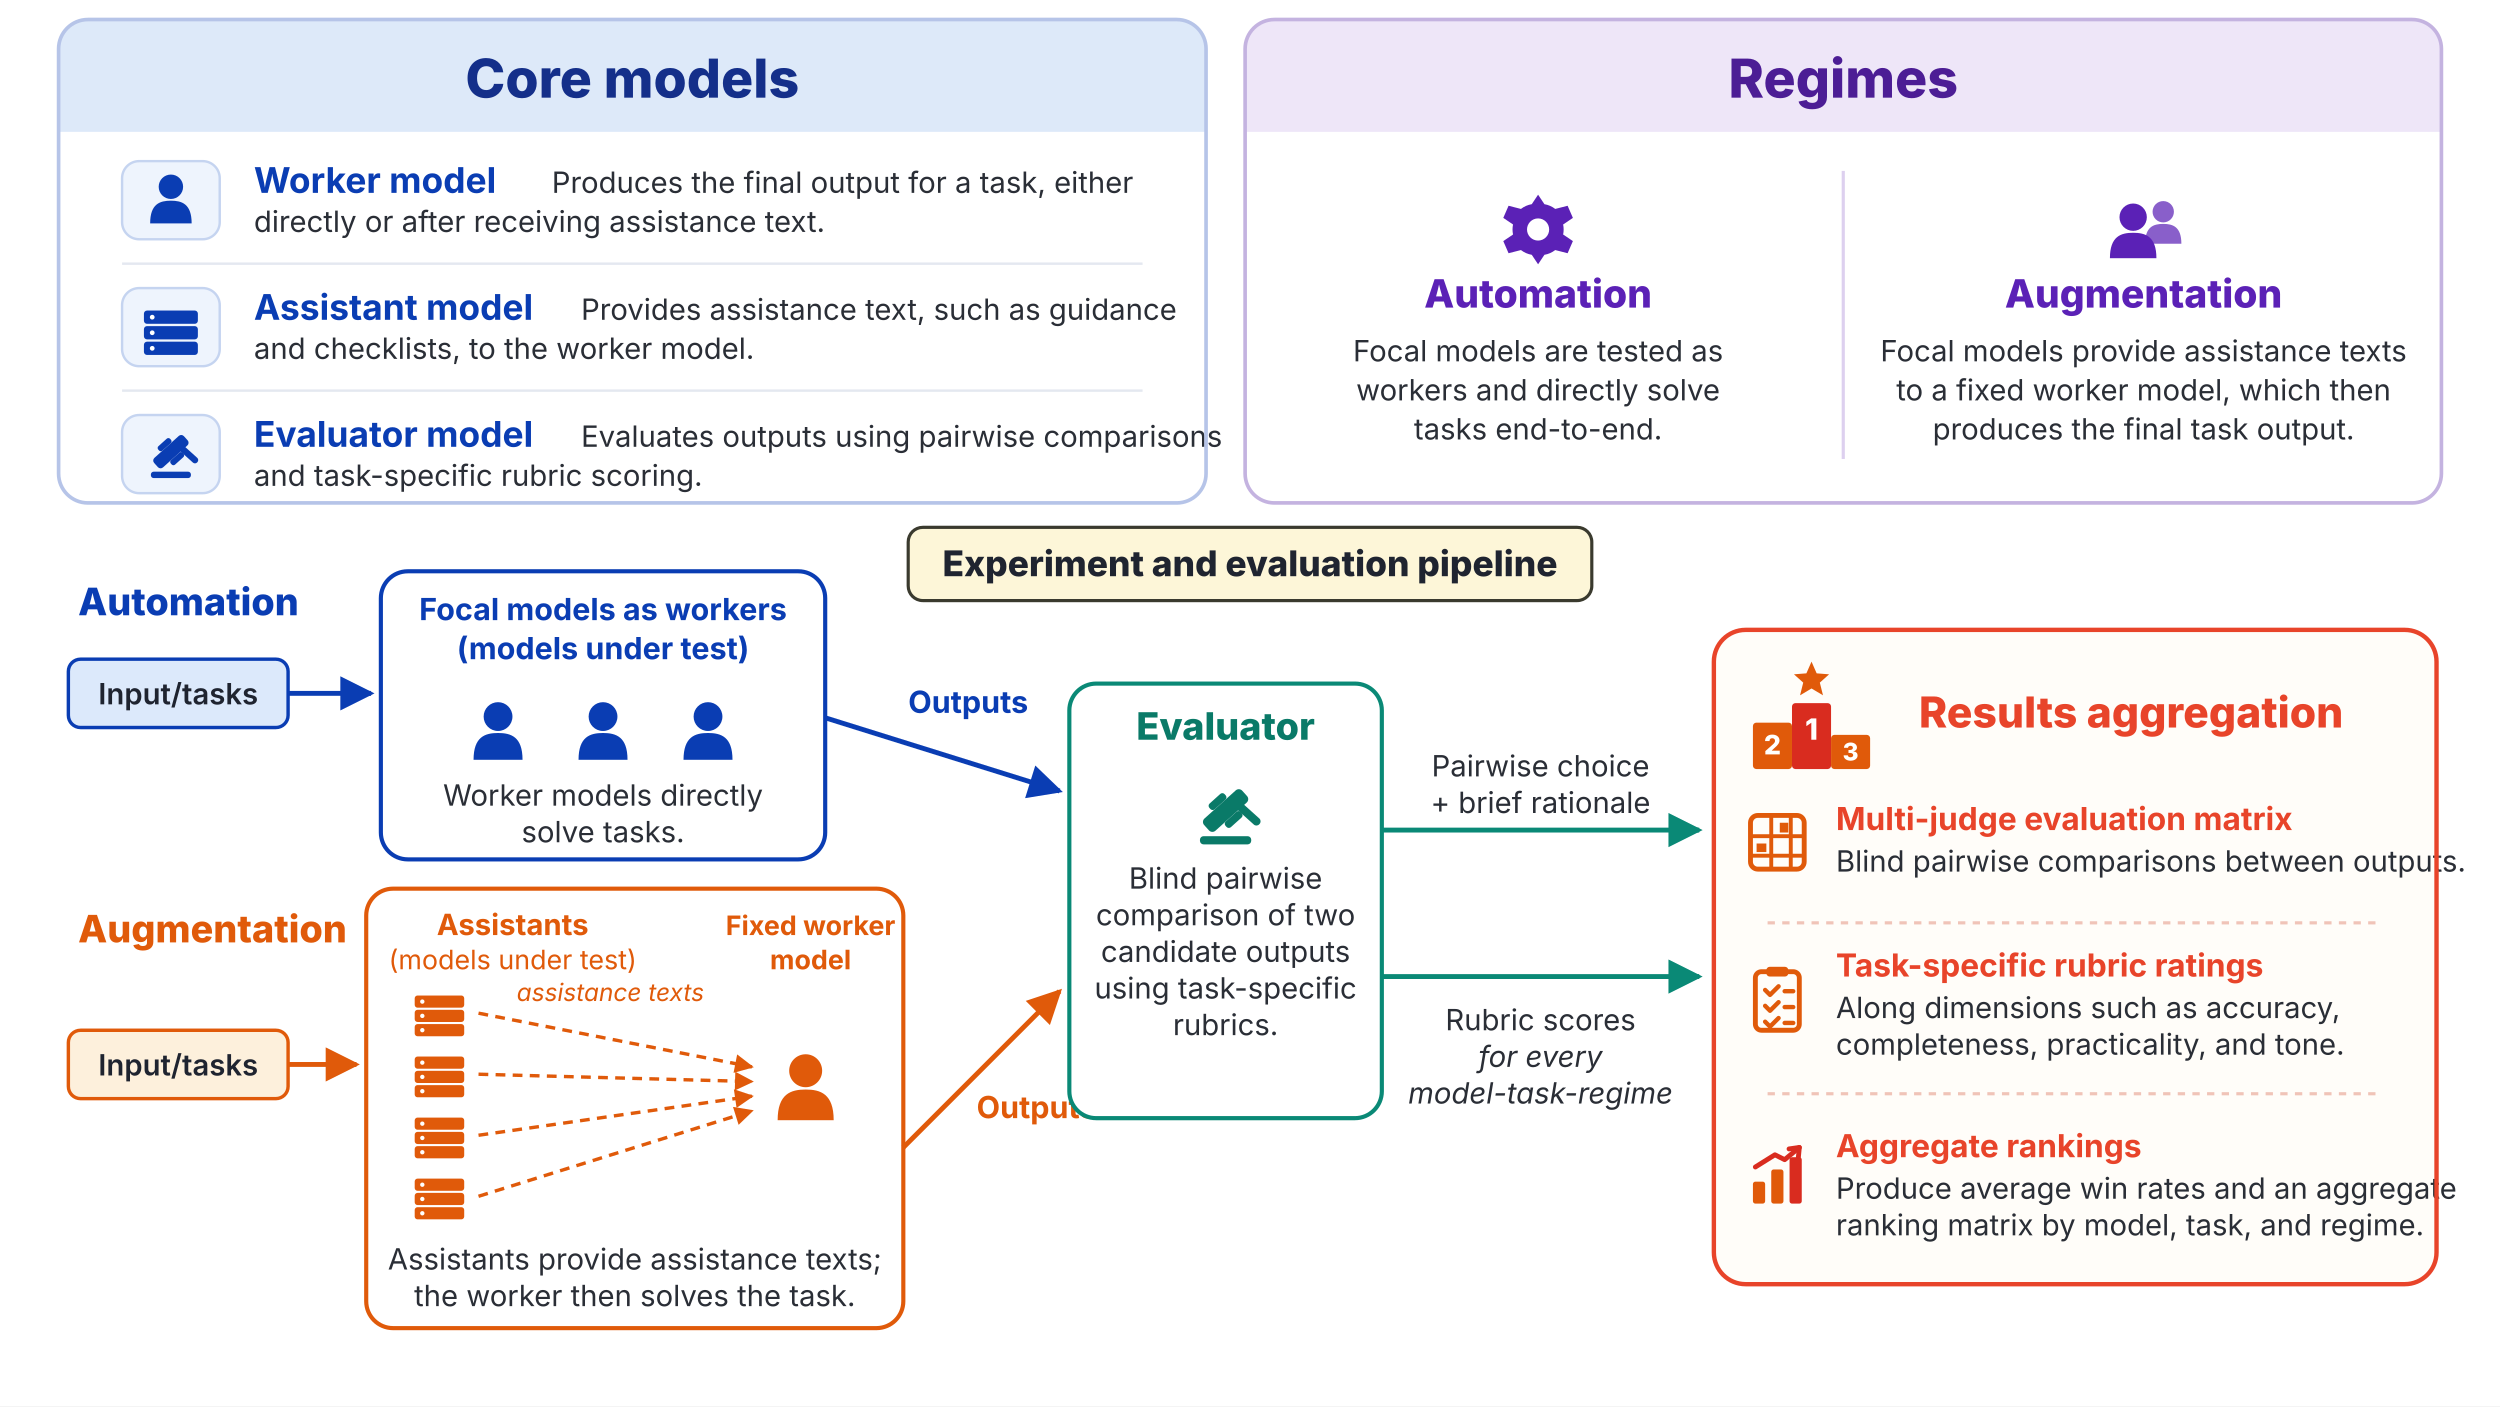
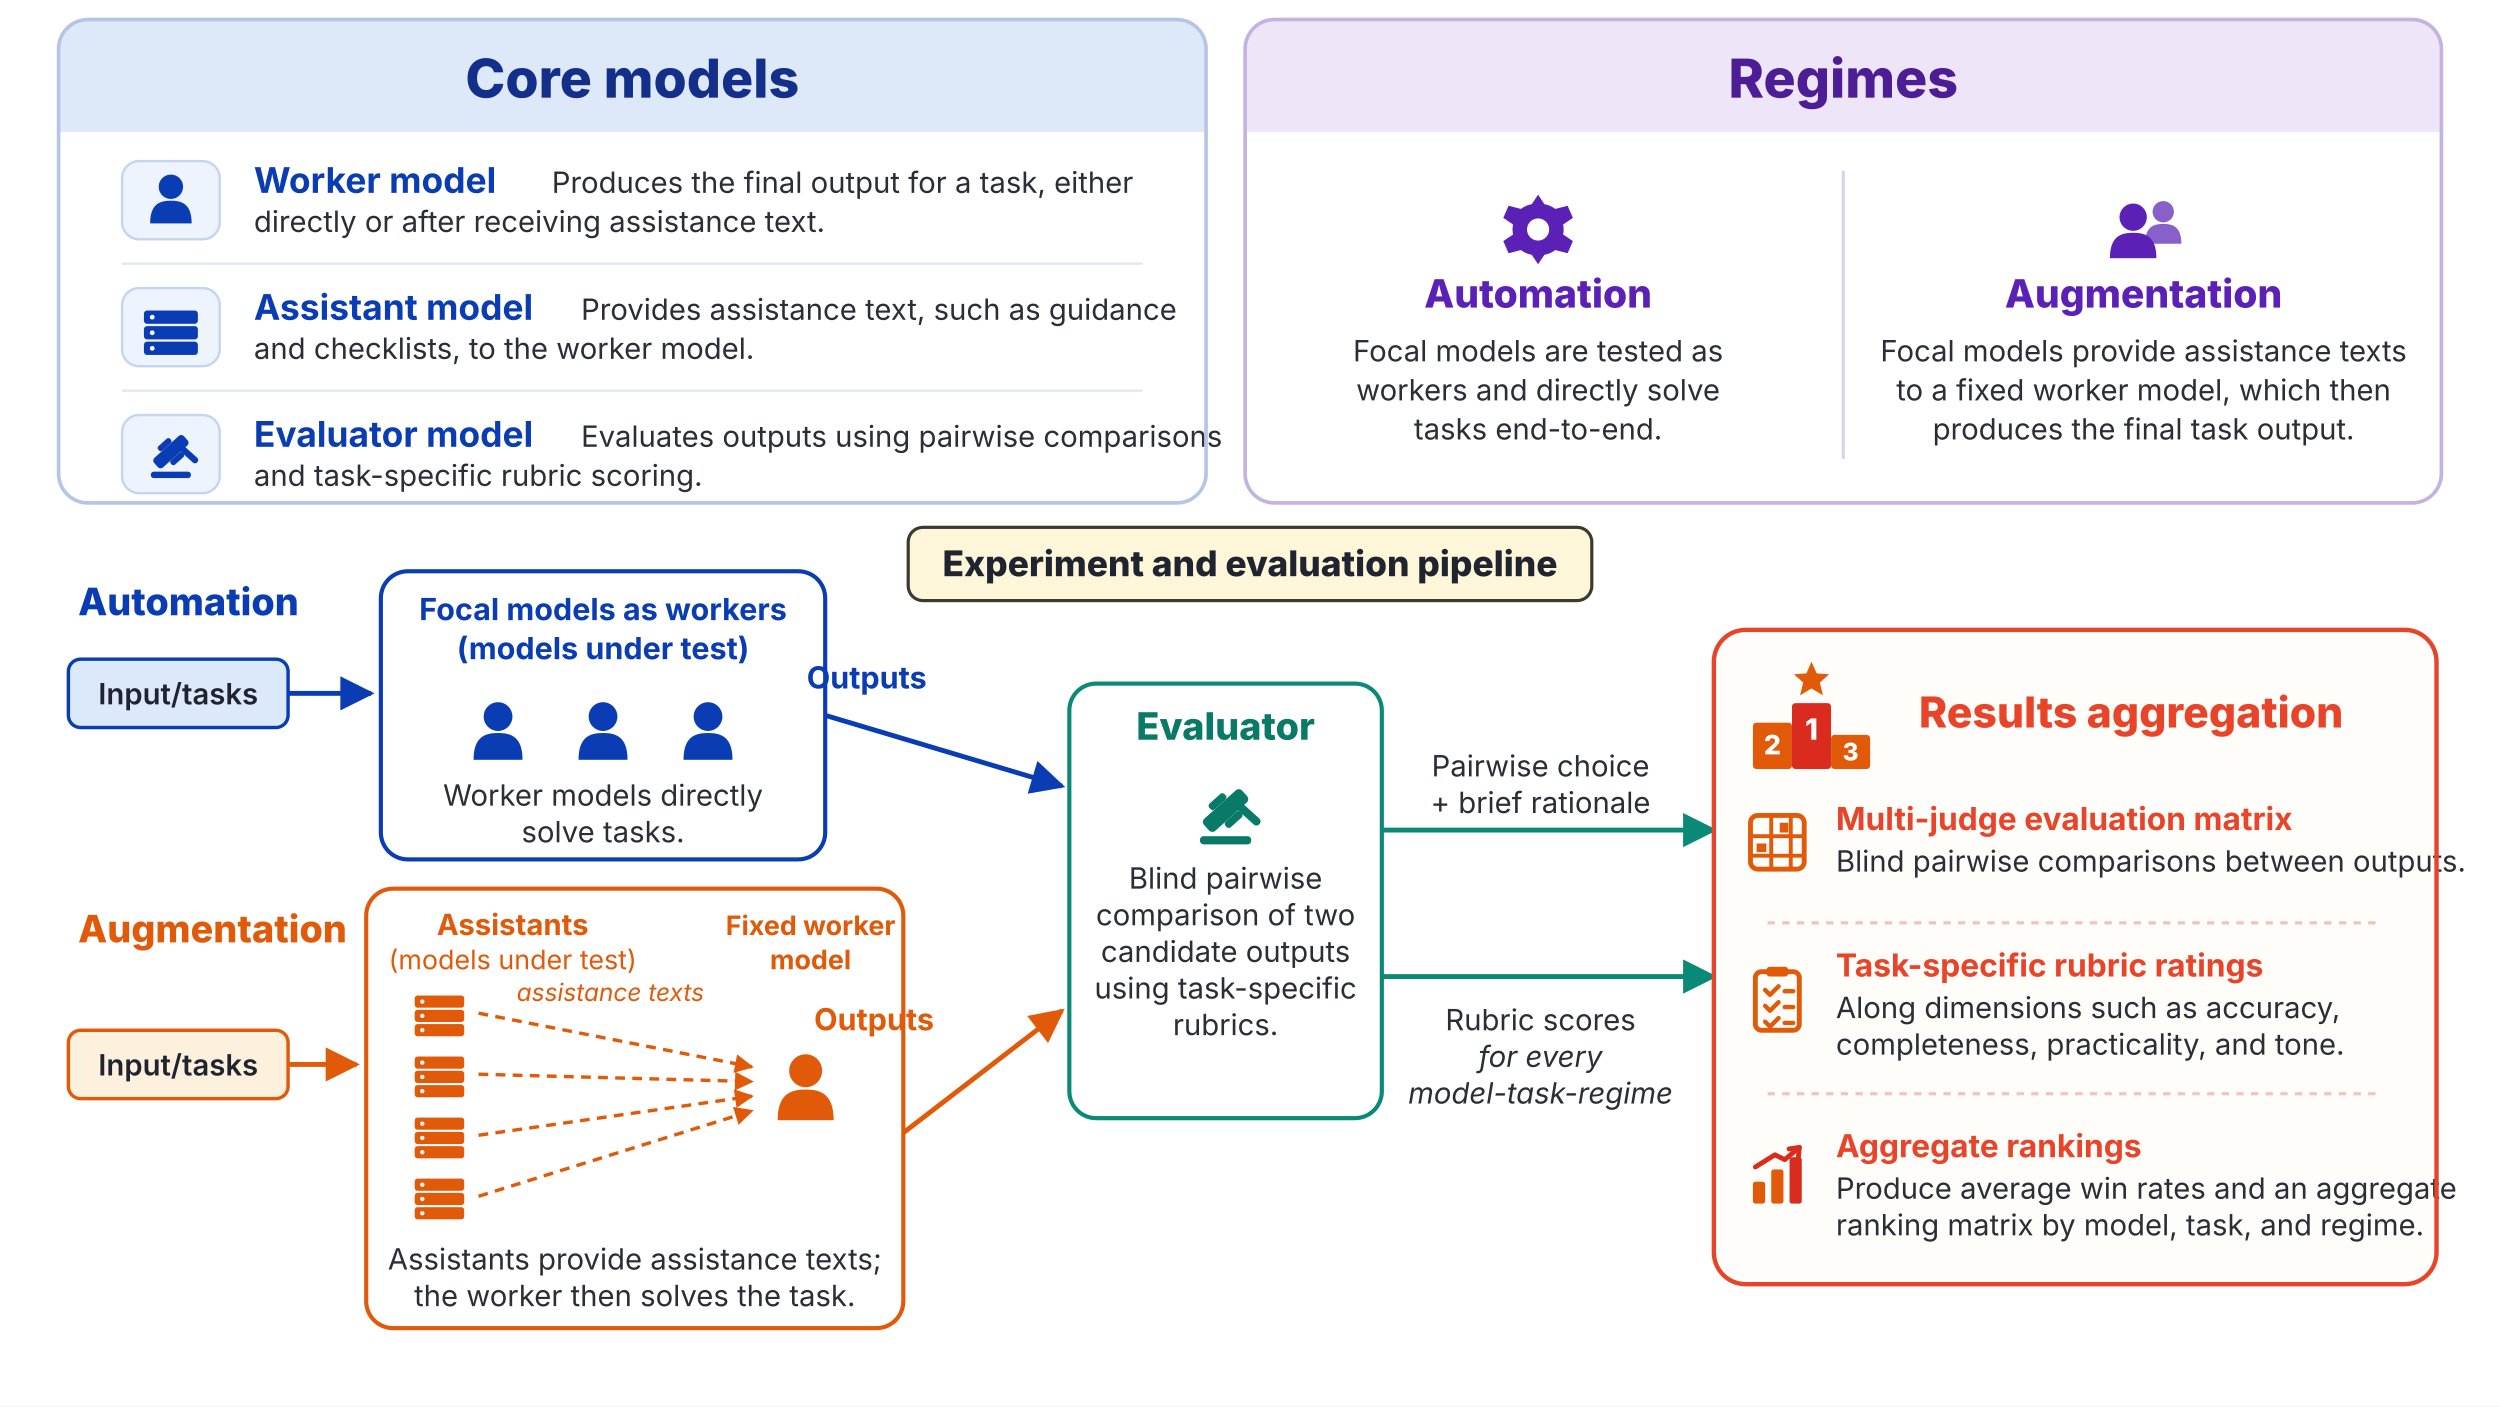
<svg xmlns="http://www.w3.org/2000/svg" viewBox="0 0 1024 576" width="1024" height="576" font-family="Inter, 'Helvetica Neue', Helvetica, Arial, sans-serif" role="img" aria-label="Experiment and evaluation pipeline: core models, regimes, automation and augmentation lanes, evaluator, and results aggregation">
  <defs>
    <marker id="arrBlue" viewBox="0 0 10 10" refX="9" refY="5" markerWidth="7" markerHeight="7" orient="auto-start-reverse">
      <path d="M0 0 L10 5 L0 10 z" fill="#0a3db3" />
    </marker>
    <marker id="arrOrange" viewBox="0 0 10 10" refX="9" refY="5" markerWidth="7" markerHeight="7" orient="auto-start-reverse">
      <path d="M0 0 L10 5 L0 10 z" fill="#e05a0a" />
    </marker>
    <marker id="arrOrangeSm" viewBox="0 0 10 10" refX="9" refY="5" markerWidth="5.5" markerHeight="5.5" orient="auto-start-reverse">
      <path d="M0 0 L10 5 L0 10 z" fill="#e05a0a" />
    </marker>
    <marker id="arrGreen" viewBox="0 0 10 10" refX="9" refY="5" markerWidth="7" markerHeight="7" orient="auto-start-reverse">
      <path d="M0 0 L10 5 L0 10 z" fill="#0a8976" />
    </marker>
    <g id="person">
      <circle cx="0" cy="-5.5" r="5" />
      <path d="M-8.5 9.5 C-8.5 1.5 -4.5 0.2 0 0.2 C4.5 0.2 8.5 1.5 8.5 9.5 Z" />
    </g>
    <g id="server">
      <rect x="-13" y="-8" width="26" height="6.4" rx="1.5" />
      <rect x="-13" y="-0.5" width="26" height="6.4" rx="1.5" />
      <rect x="-13" y="7" width="26" height="6.4" rx="1.5" />
      <circle cx="-9" cy="-4.8" r="1.15" fill="#fff" />
      <circle cx="-9" cy="2.7" r="1.15" fill="#fff" />
      <circle cx="-9" cy="10.2" r="1.15" fill="#fff" />
    </g>
    <g id="gavel">
      <g transform="rotate(-42)">
        <rect x="-10" y="-3.2" width="20" height="6.4" rx="1.8" />
        <rect x="-4" y="-6.2" width="8" height="3" rx="1.2" />
        <rect x="-4" y="3.2" width="8" height="3" rx="1.2" />
      </g>
      <rect x="1" y="-1" width="14" height="3.2" rx="1.5" transform="rotate(42 8 0.6)" />
      <rect x="-10" y="10" width="20" height="3.2" rx="1.4" />
    </g>
    <g id="gear">
      <path d="M0 -13.2 L2.4 -9.6 A9.2 9.2 0 0 1 6.5 -7.8 L11.2 -9 L13.2 -4.4 L9.5 -1.9 A9.4 9.4 0 0 1 9.5 1.9 L13.2 4.4 L11.2 9 L6.5 7.8 A9.2 9.2 0 0 1 2.4 9.6 L0 13.2 L-2.4 9.6 A9.2 9.2 0 0 1 -6.5 7.8 L-11.2 9 L-13.2 4.4 L-9.5 1.9 A9.4 9.4 0 0 1 -9.5 -1.9 L-13.2 -4.4 L-11.2 -9 L-6.5 -7.8 A9.2 9.2 0 0 1 -2.4 -9.6 Z" />
      <circle cx="0" cy="0" r="4.2" fill="#fff" />
    </g>
    <g id="people">
      <g opacity=".72" transform="translate(7.2,-2.2) scale(.78)">
        <circle cx="0" cy="-5.5" r="5" />
        <path d="M-8.5 9.5 C-8.5 1.5 -4.5 0.2 0 0.2 C4.5 0.2 8.5 1.5 8.5 9.5 Z" />
      </g>
      <g transform="translate(-3.8,1)">
        <circle cx="0" cy="-5.5" r="5" />
        <path d="M-8.5 9.5 C-8.5 1.5 -4.5 0.2 0 0.2 C4.5 0.2 8.5 1.5 8.5 9.5 Z" />
      </g>
    </g>
    <g id="podium">
      <path d="M0 -27 L2.1 -22.2 L7.2 -21.8 L3.4 -18.4 L4.7 -13.2 L0 -16 L-4.7 -13.2 L-3.4 -18.4 L-7.2 -21.8 L-2.1 -22.2 Z" fill="#e05a0a" />
      <rect x="-8" y="-10" width="16" height="27" rx="1.4" fill="#d92c1f" />
      <rect x="-24" y="-2" width="16" height="19" rx="1.4" fill="#e05a0a" />
      <rect x="8" y="3" width="16" height="14" rx="1.4" fill="#e05a0a" />
      <text x="0" y="5" text-anchor="middle" font-size="12" font-weight="800" fill="#fff">1</text>
      <text x="-16" y="11" text-anchor="middle" font-size="11" font-weight="800" fill="#fff">2</text>
      <text x="16" y="13.5" text-anchor="middle" font-size="10" font-weight="800" fill="#fff">3</text>
    </g>
    <g id="iconMatrix">
      <rect x="-11" y="-11" width="22" height="22" rx="3" fill="none" stroke="#e05a0a" stroke-width="2" />
      <line x1="-11" y1="-2.5" x2="11" y2="-2.5" stroke="#e05a0a" stroke-width="1.6" />
      <line x1="-11" y1="5.5" x2="11" y2="5.5" stroke="#e05a0a" stroke-width="1.6" />
      <line x1="-2.5" y1="-11" x2="-2.5" y2="11" stroke="#e05a0a" stroke-width="1.6" />
      <line x1="5.5" y1="-11" x2="5.5" y2="11" stroke="#e05a0a" stroke-width="1.6" />
      <rect x="-8.5" y="0.5" width="4" height="3.5" fill="#e05a0a" />
      <rect x="1" y="-8" width="3.5" height="4" fill="#e05a0a" />
    </g>
    <g id="iconChecklist">
      <rect x="-9" y="-12" width="18" height="24" rx="2.5" fill="none" stroke="#e05a0a" stroke-width="2" />
      <rect x="-4.5" y="-14" width="9" height="4" rx="1.4" fill="#e05a0a" />
      <path d="M-5 -4.5 L-3 -2.5 L0.5 -6" fill="none" stroke="#e05a0a" stroke-width="1.8" stroke-linecap="round" stroke-linejoin="round" />
      <line x1="3" y1="-4" x2="6.5" y2="-4" stroke="#e05a0a" stroke-width="1.8" stroke-linecap="round" />
      <path d="M-5 2 L-3 4 L0.5 0.5" fill="none" stroke="#e05a0a" stroke-width="1.8" stroke-linecap="round" stroke-linejoin="round" />
      <line x1="3" y1="2.5" x2="6.5" y2="2.5" stroke="#e05a0a" stroke-width="1.8" stroke-linecap="round" />
      <path d="M-5 8.5 L-3 10.5 L0.5 7" fill="none" stroke="#e05a0a" stroke-width="1.8" stroke-linecap="round" stroke-linejoin="round" />
      <line x1="3" y1="9" x2="6.5" y2="9" stroke="#e05a0a" stroke-width="1.8" stroke-linecap="round" />
    </g>
    <g id="iconChart">
      <rect x="-10" y="2" width="5" height="9" rx="1" fill="#e05a0a" />
      <rect x="-2.5" y="-3" width="5" height="14" rx="1" fill="#e05a0a" />
      <rect x="5" y="-8" width="5" height="19" rx="1" fill="#d92c1f" />
      <path d="M-9 -4 L-1 -9 L3 -7 L9 -12" fill="none" stroke="#d92c1f" stroke-width="2" stroke-linecap="round" stroke-linejoin="round" />
      <path d="M9 -12 l-4.2 .6 M9 -12 l-.4 4.2" fill="none" stroke="#d92c1f" stroke-width="2" stroke-linecap="round" />
    </g>
    <clipPath id="clipCoreModels">
      <rect x="24" y="8" width="470" height="198" rx="12" />
    </clipPath>
    <clipPath id="clipRegimes">
      <rect x="510" y="8" width="490" height="198" rx="12" />
    </clipPath>
  </defs>
  <rect x="0" y="0" width="1024" height="576" fill="#ffffff" />
  <g>
    <g clip-path="url(#clipCoreModels)">
      <rect x="24" y="8" width="470" height="198" fill="#ffffff" />
      <rect x="24" y="8" width="470" height="46" fill="#dde9f9" />
    </g>
    <text x="259" y="40" text-anchor="middle" font-size="22" font-weight="800" fill="#142f8a">Core models</text>
    <rect x="50" y="66" width="40" height="32" rx="7" fill="#eef4fd" stroke="#c5d4f0" stroke-width="1" />
    <use href="#person" transform="translate(70,82) scale(1)" fill="#0a3db3" />
    <text x="104" y="79" font-size="14.5" font-weight="700" fill="#0a3db3">Worker model</text>
    <text x="226" y="79" font-size="12" fill="#2a2e36">Produces the final output for a task, either</text>
    <text x="104" y="95" font-size="12" fill="#2a2e36">directly or after receiving assistance text.</text>
    <line x1="50" y1="108" x2="468" y2="108" stroke="#e4e8f0" stroke-width="1" />
    <rect x="50" y="118" width="40" height="32" rx="7" fill="#eef4fd" stroke="#c5d4f0" stroke-width="1" />
    <use href="#server" transform="translate(70,134) scale(.85)" fill="#0a3db3" />
    <text x="104" y="131" font-size="14.5" font-weight="700" fill="#0a3db3">Assistant model</text>
    <text x="238" y="131" font-size="12" fill="#2a2e36">Provides assistance text, such as guidance</text>
    <text x="104" y="147" font-size="12" fill="#2a2e36">and checklists, to the worker model.</text>
    <line x1="50" y1="160" x2="468" y2="160" stroke="#e4e8f0" stroke-width="1" />
    <rect x="50" y="170" width="40" height="32" rx="7" fill="#eef4fd" stroke="#c5d4f0" stroke-width="1" />
    <use href="#gavel" transform="translate(70,185) scale(.82)" fill="#0a3db3" />
    <text x="104" y="183" font-size="14.5" font-weight="700" fill="#0a3db3">Evaluator model</text>
    <text x="238" y="183" font-size="12" fill="#2a2e36">Evaluates outputs using pairwise comparisons</text>
    <text x="104" y="199" font-size="12" fill="#2a2e36">and task-specific rubric scoring.</text>
    <rect x="24" y="8" width="470" height="198" rx="12" fill="none" stroke="#b6c4e8" stroke-width="1.5" />
  </g>
  <g>
    <g clip-path="url(#clipRegimes)">
      <rect x="510" y="8" width="490" height="198" fill="#ffffff" />
      <rect x="510" y="8" width="490" height="46" fill="#eee6f8" />
    </g>
    <text x="755" y="40" text-anchor="middle" font-size="22" font-weight="800" fill="#4c1d95">Regimes</text>
    <line x1="755" y1="70" x2="755" y2="188" stroke="#ddd0ef" stroke-width="1.3" />
    <use href="#gear" transform="translate(630,94) scale(1.08)" fill="#5b21b6" />
    <text x="630" y="126" text-anchor="middle" font-size="16" font-weight="800" fill="#5b21b6">Automation</text>
    <text x="630" y="148" text-anchor="middle" font-size="12" fill="#2a2e36">Focal models are tested as</text>
    <text x="630" y="164" text-anchor="middle" font-size="12" fill="#2a2e36">workers and directly solve</text>
    <text x="630" y="180" text-anchor="middle" font-size="12" fill="#2a2e36">tasks end-to-end.</text>
    <use href="#people" transform="translate(878,94) scale(1.12)" fill="#5b21b6" />
    <text x="878" y="126" text-anchor="middle" font-size="16" font-weight="800" fill="#5b21b6">Augmentation</text>
    <text x="878" y="148" text-anchor="middle" font-size="12" fill="#2a2e36">Focal models provide assistance texts</text>
    <text x="878" y="164" text-anchor="middle" font-size="12" fill="#2a2e36">to a fixed worker model, which then</text>
    <text x="878" y="180" text-anchor="middle" font-size="12" fill="#2a2e36">produces the final task output.</text>
    <rect x="510" y="8" width="490" height="198" rx="12" fill="none" stroke="#c4b3e0" stroke-width="1.5" />
  </g>
  <g>
    <rect x="372" y="216" width="280" height="30" rx="6" fill="#fdf6d8" stroke="#3a3a2e" stroke-width="1.3" />
    <text x="512" y="236" text-anchor="middle" font-size="14.5" font-weight="800" fill="#1f2430">Experiment and evaluation pipeline</text>
  </g>
  <g>
    <text x="32" y="252" font-size="15.5" font-weight="800" fill="#0a3db3">Automation</text>
    <rect x="28" y="270" width="90" height="28" rx="5" fill="#dce9fb" stroke="#0a3db3" stroke-width="1.4" />
    <text x="73" y="288.5" text-anchor="middle" font-size="12" font-weight="600" fill="#1f2430">Input/tasks</text>
    <line x1="118" y1="284" x2="152" y2="284" stroke="#0a3db3" stroke-width="2" marker-end="url(#arrBlue)" />
    <rect x="156" y="234" width="182" height="118" rx="11" fill="#ffffff" />
    <text x="247" y="254" text-anchor="middle" font-size="12.5" font-weight="700" fill="#0a3db3">Focal models as workers</text>
    <text x="247" y="270" text-anchor="middle" font-size="12.5" font-weight="700" fill="#0a3db3">(models under test)</text>
    <use href="#person" transform="translate(204,300) scale(1.18)" fill="#0a3db3" />
    <use href="#person" transform="translate(247,300) scale(1.18)" fill="#0a3db3" />
    <use href="#person" transform="translate(290,300) scale(1.18)" fill="#0a3db3" />
    <text x="247" y="330" text-anchor="middle" font-size="12" fill="#2a2e36">Worker models directly</text>
    <text x="247" y="345" text-anchor="middle" font-size="12" fill="#2a2e36">solve tasks.</text>
    <rect x="156" y="234" width="182" height="118" rx="11" fill="none" stroke="#0a3db3" stroke-width="1.7" />
-     <line x1="338" y1="294" x2="434" y2="324" stroke="#0a3db3" stroke-width="2" marker-end="url(#arrBlue)" />
-     <text x="372" y="292" font-size="12.5" font-weight="700" fill="#0a3db3">Outputs</text>
  </g>
  <g>
    <text x="32" y="386" font-size="15.5" font-weight="800" fill="#e05a0a">Augmentation</text>
    <rect x="28" y="422" width="90" height="28" rx="5" fill="#fdf0dc" stroke="#e05a0a" stroke-width="1.4" />
    <text x="73" y="440.5" text-anchor="middle" font-size="12" font-weight="600" fill="#1f2430">Input/tasks</text>
    <line x1="118" y1="436" x2="146" y2="436" stroke="#e05a0a" stroke-width="2" marker-end="url(#arrOrange)" />
    <rect x="150" y="364" width="220" height="180" rx="11" fill="#ffffff" />
    <text x="210" y="383" text-anchor="middle" font-size="12" font-weight="700" fill="#e05a0a">Assistants</text>
    <text x="210" y="397" text-anchor="middle" font-size="11" fill="#e05a0a">(models under test)</text>
    <text x="332" y="383" text-anchor="middle" font-size="11" font-weight="700" fill="#e05a0a">Fixed worker</text>
    <text x="332" y="397" text-anchor="middle" font-size="11" font-weight="700" fill="#e05a0a">model</text>
    <use href="#server" transform="translate(180,414) scale(.78)" fill="#e05a0a" />
    <use href="#server" transform="translate(180,439) scale(.78)" fill="#e05a0a" />
    <use href="#server" transform="translate(180,464) scale(.78)" fill="#e05a0a" />
    <use href="#server" transform="translate(180,489) scale(.78)" fill="#e05a0a" />
    <text x="250" y="410" text-anchor="middle" font-size="10" font-style="italic" fill="#e05a0a">assistance texts</text>
    <line x1="196" y1="415" x2="308" y2="437" stroke="#e05a0a" stroke-width="1.4" stroke-dasharray="4 3" marker-end="url(#arrOrangeSm)" />
    <line x1="196" y1="440" x2="308" y2="443" stroke="#e05a0a" stroke-width="1.4" stroke-dasharray="4 3" marker-end="url(#arrOrangeSm)" />
    <line x1="196" y1="465" x2="308" y2="449" stroke="#e05a0a" stroke-width="1.4" stroke-dasharray="4 3" marker-end="url(#arrOrangeSm)" />
    <line x1="196" y1="490" x2="308" y2="455" stroke="#e05a0a" stroke-width="1.4" stroke-dasharray="4 3" marker-end="url(#arrOrangeSm)" />
    <use href="#person" transform="translate(330,446) scale(1.35)" fill="#e05a0a" />
    <text x="260" y="520" text-anchor="middle" font-size="12" fill="#2a2e36">Assistants provide assistance texts;</text>
    <text x="260" y="535" text-anchor="middle" font-size="12" fill="#2a2e36">the worker then solves the task.</text>
    <rect x="150" y="364" width="220" height="180" rx="11" fill="none" stroke="#e05a0a" stroke-width="1.7" />
-     <line x1="370" y1="470" x2="434" y2="406" stroke="#e05a0a" stroke-width="2" marker-end="url(#arrOrange)" />
-     <text x="400" y="458" font-size="12.5" font-weight="700" fill="#e05a0a">Outputs</text>
+   </g>
+   <g>
+     <line x1="338" y1="293" x2="435" y2="322" stroke="#0a3db3" stroke-width="2" marker-end="url(#arrBlue)" />
+     <line x1="370" y1="464" x2="435" y2="414" stroke="#e05a0a" stroke-width="2" marker-end="url(#arrOrange)" />
  </g>
  <g>
    <rect x="438" y="280" width="128" height="178" rx="11" fill="#ffffff" />
    <text x="502" y="303" text-anchor="middle" font-size="15.5" font-weight="800" fill="#0a7a68">Evaluator</text>
    <use href="#gavel" transform="translate(502,332) scale(1.05)" fill="#0a7a68" />
    <text x="502" y="364" text-anchor="middle" font-size="12" fill="#2a2e36">Blind pairwise</text>
    <text x="502" y="379" text-anchor="middle" font-size="12" fill="#2a2e36">comparison of two</text>
    <text x="502" y="394" text-anchor="middle" font-size="12" fill="#2a2e36">candidate outputs</text>
    <text x="502" y="409" text-anchor="middle" font-size="12" fill="#2a2e36">using task-specific</text>
    <text x="502" y="424" text-anchor="middle" font-size="12" fill="#2a2e36">rubrics.</text>
    <rect x="438" y="280" width="128" height="178" rx="11" fill="none" stroke="#0a8976" stroke-width="1.7" />
-     <line x1="566" y1="340" x2="696" y2="340" stroke="#0a8976" stroke-width="2" marker-end="url(#arrGreen)" />
-     <line x1="566" y1="400" x2="696" y2="400" stroke="#0a8976" stroke-width="2" marker-end="url(#arrGreen)" />
+   </g>
+   <g>
+     <text x="355" y="282" text-anchor="middle" font-size="12.5" font-weight="700" fill="#0a3db3">Outputs</text>
+     <text x="358" y="422" text-anchor="middle" font-size="12.5" font-weight="700" fill="#e05a0a">Outputs</text>
+   </g>
+   <g>
+     <line x1="566" y1="340" x2="702" y2="340" stroke="#0a8976" stroke-width="2" marker-end="url(#arrGreen)" />
+     <line x1="566" y1="400" x2="702" y2="400" stroke="#0a8976" stroke-width="2" marker-end="url(#arrGreen)" />
    <text x="631" y="318" text-anchor="middle" font-size="12" fill="#2a2e36">Pairwise choice</text>
    <text x="631" y="333" text-anchor="middle" font-size="12" fill="#2a2e36">+ brief rationale</text>
    <text x="631" y="422" text-anchor="middle" font-size="12" fill="#2a2e36">Rubric scores</text>
    <text x="631" y="437" text-anchor="middle" font-size="12" font-style="italic" fill="#2a2e36">for every</text>
    <text x="631" y="452" text-anchor="middle" font-size="12" font-style="italic" fill="#2a2e36">model-task-regime</text>
  </g>
  <g>
    <rect x="702" y="258" width="296" height="268" rx="13" fill="#fffdf9" />
    <use href="#podium" transform="translate(742,298)" />
    <text x="786" y="298" font-size="17.5" font-weight="800" fill="#e8442a">Results aggregation</text>
    <use href="#iconMatrix" transform="translate(728,345)" />
    <text x="752" y="340" font-size="13" font-weight="700" fill="#e8442a">Multi-judge evaluation matrix</text>
    <text x="752" y="357" font-size="12" fill="#2a2e36">Blind pairwise comparisons between outputs.</text>
    <line x1="724" y1="378" x2="976" y2="378" stroke="#f0c4b8" stroke-width="1.3" stroke-dasharray="3 3" />
    <use href="#iconChecklist" transform="translate(728,410)" />
    <text x="752" y="400" font-size="13" font-weight="700" fill="#e8442a">Task-specific rubric ratings</text>
    <text x="752" y="417" font-size="12" fill="#2a2e36">Along dimensions such as accuracy,</text>
    <text x="752" y="432" font-size="12" fill="#2a2e36">completeness, practicality, and tone.</text>
    <line x1="724" y1="448" x2="976" y2="448" stroke="#f0c4b8" stroke-width="1.3" stroke-dasharray="3 3" />
    <use href="#iconChart" transform="translate(728,482)" />
    <text x="752" y="474" font-size="13" font-weight="700" fill="#e8442a">Aggregate rankings</text>
    <text x="752" y="491" font-size="12" fill="#2a2e36">Produce average win rates and an aggregate</text>
    <text x="752" y="506" font-size="12" fill="#2a2e36">ranking matrix by model, task, and regime.</text>
    <rect x="702" y="258" width="296" height="268" rx="13" fill="none" stroke="#e8442a" stroke-width="1.8" />
  </g>
</svg>
